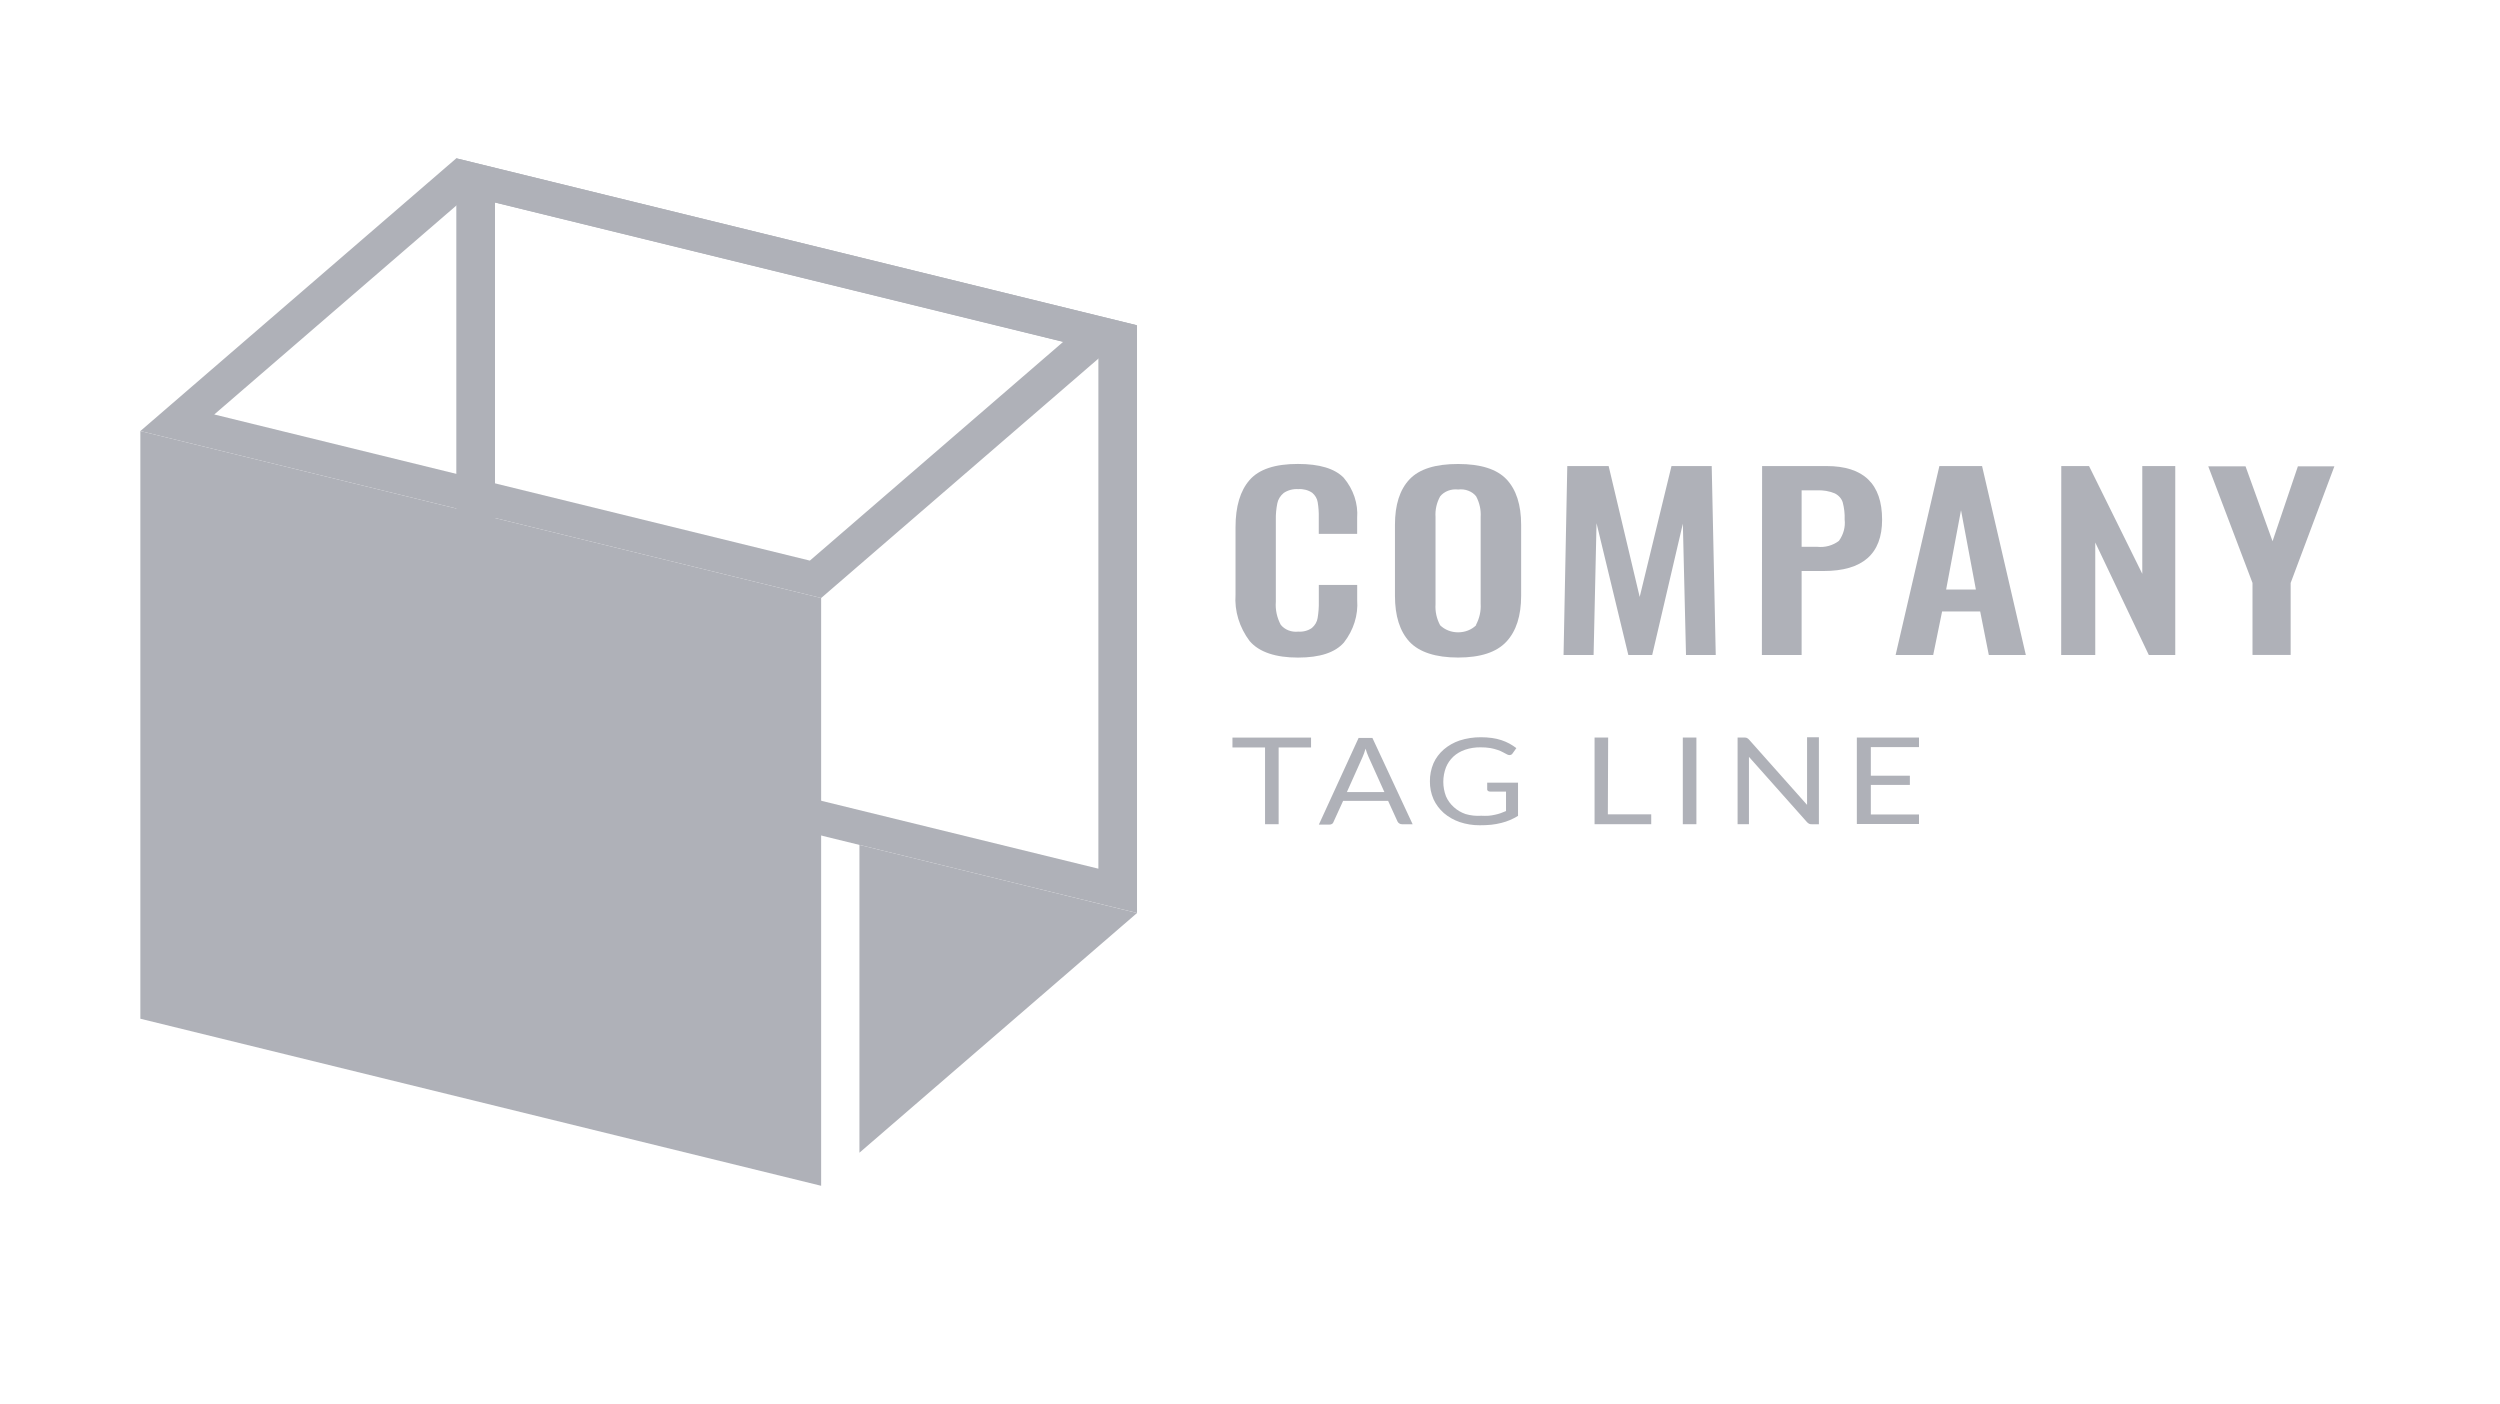
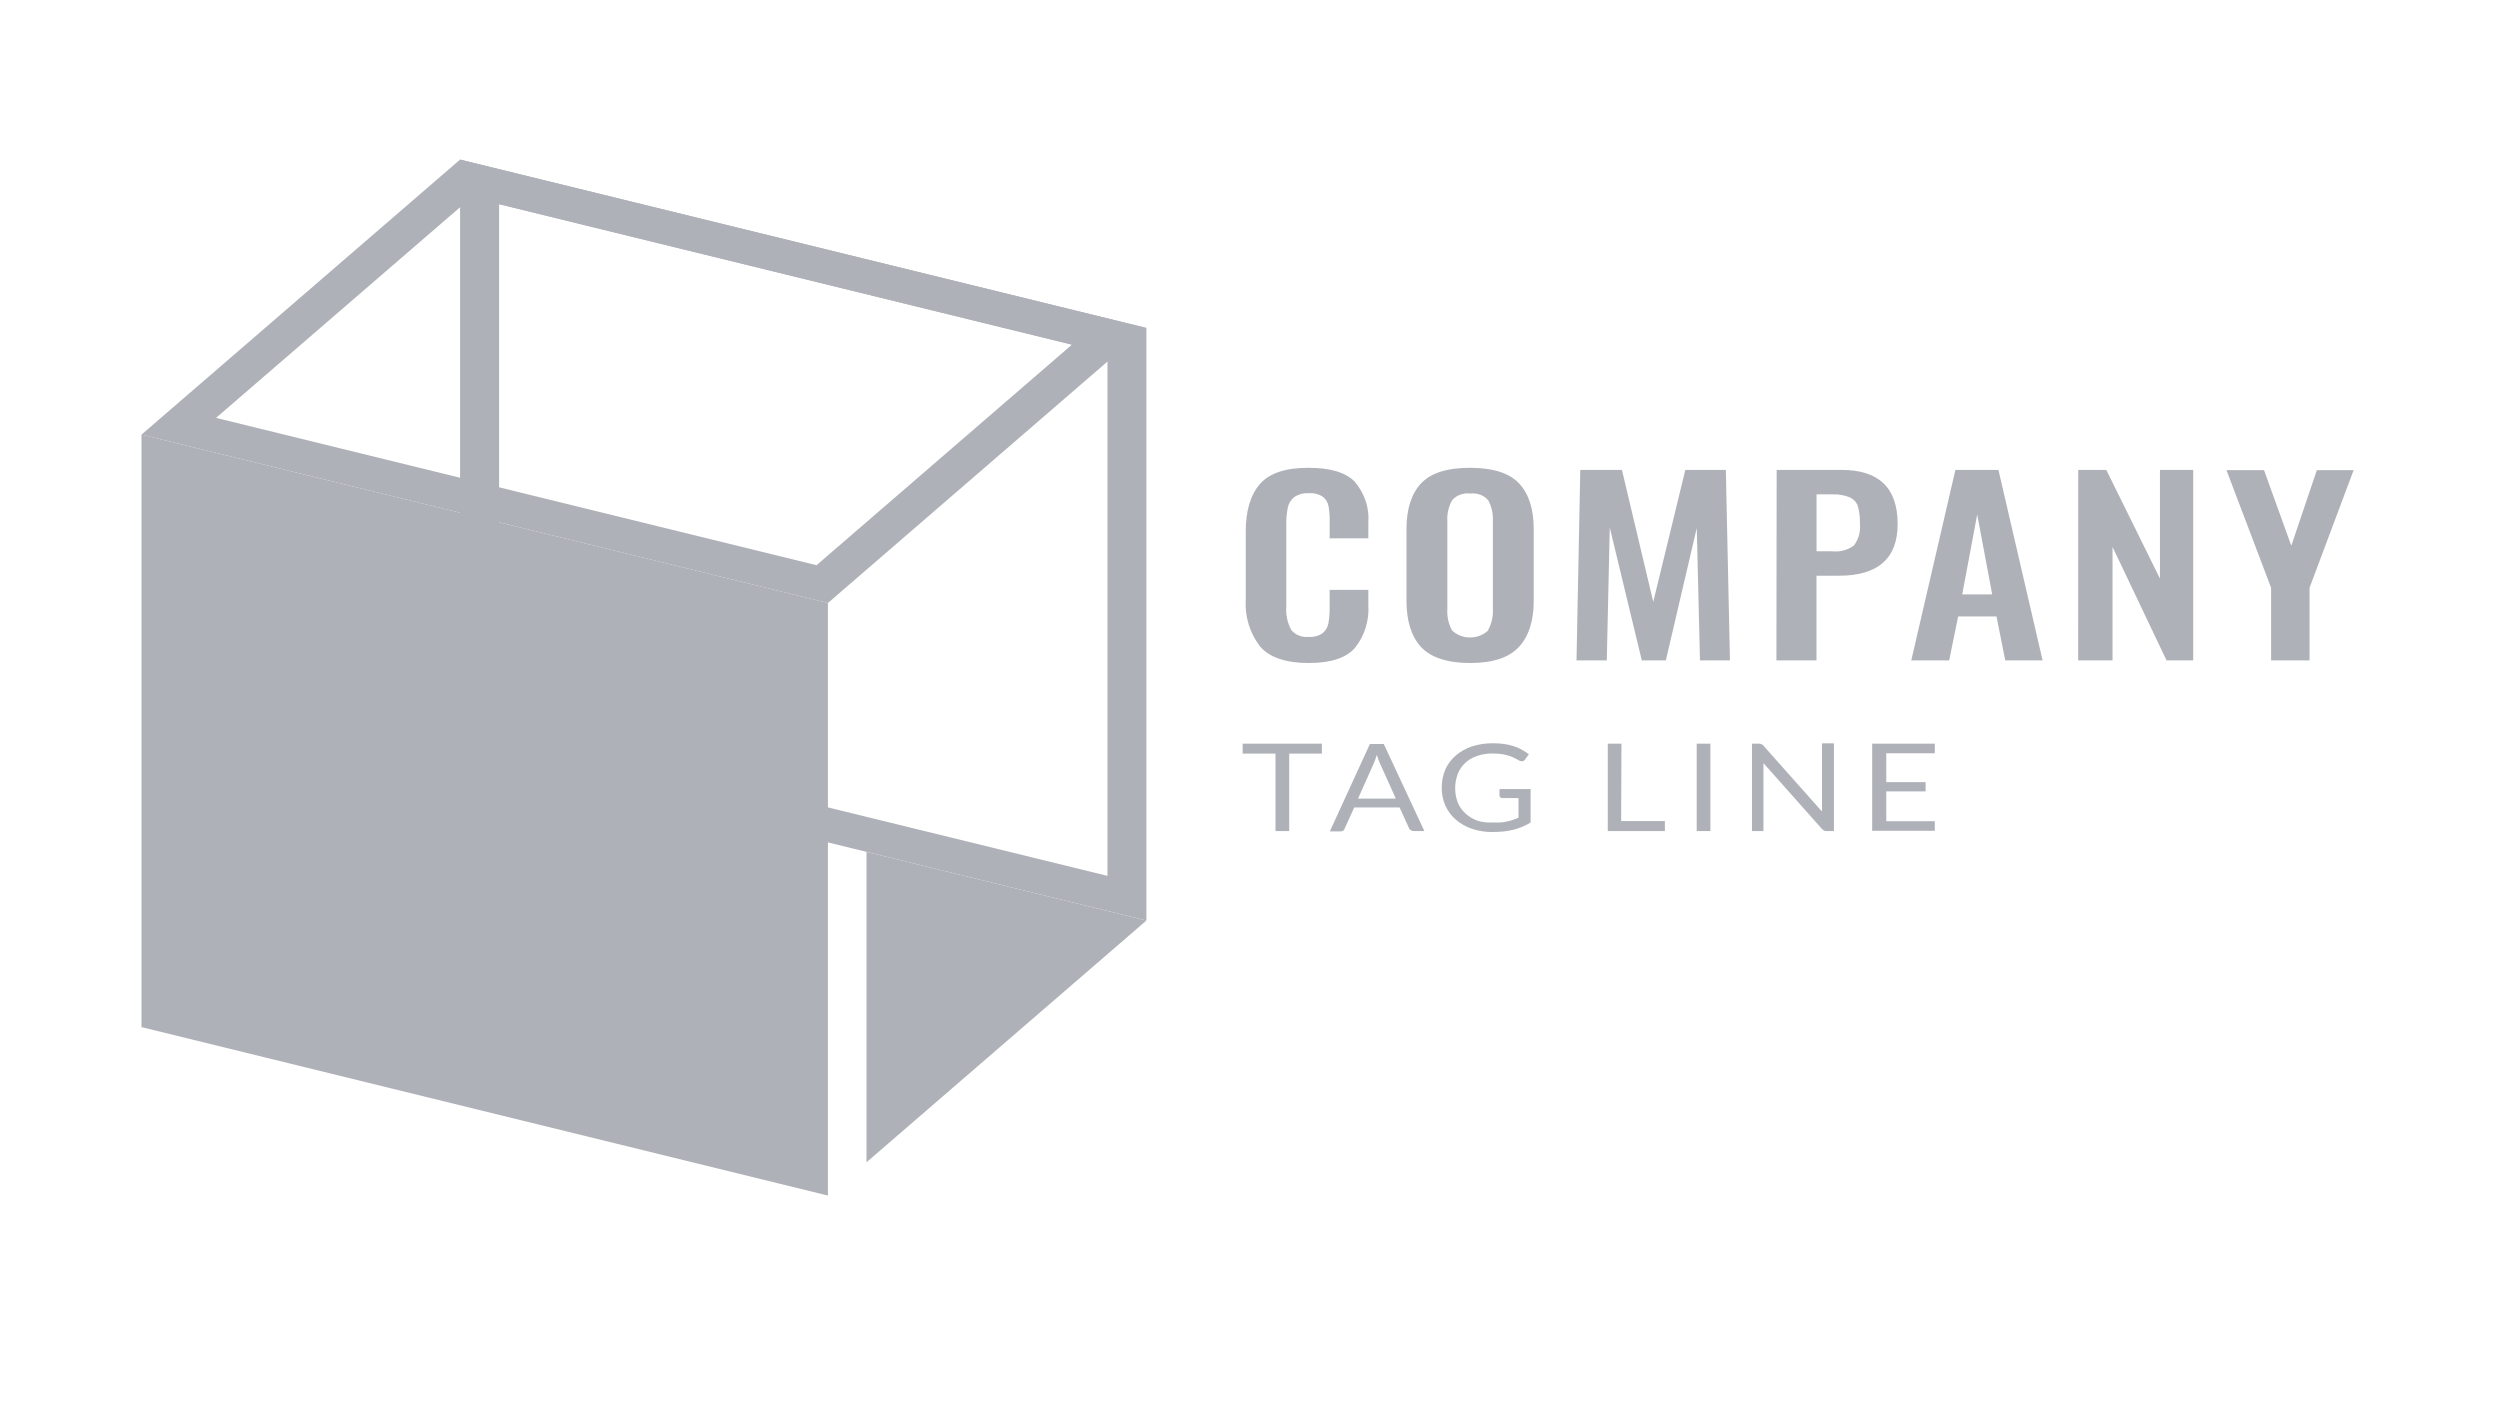
- <svg xmlns="http://www.w3.org/2000/svg" version="1.1" width="57" height="32" viewBox="0 0 57 32">
-   <path fill="#afb1b8" d="M28.493 14.618c-0.236-0.315-0.349-0.686-0.323-1.061v-1.538c0-0.471 0.107-0.83 0.321-1.075s0.581-0.367 1.102-0.366c0.489 0 0.836 0.104 1.042 0.313 0.224 0.266 0.333 0.592 0.308 0.92v0.361h-0.875v-0.366c0.003-0.12-0.005-0.24-0.025-0.358-0.013-0.081-0.057-0.156-0.125-0.213-0.090-0.061-0.203-0.091-0.317-0.083-0.12-0.008-0.239 0.024-0.333 0.088-0.076 0.063-0.127 0.145-0.145 0.235-0.025 0.126-0.037 0.253-0.034 0.38v1.866c-0.014 0.18 0.025 0.36 0.112 0.524 0.044 0.055 0.104 0.099 0.175 0.127s0.149 0.038 0.226 0.029c0.112 0.008 0.223-0.022 0.31-0.084 0.071-0.061 0.117-0.141 0.13-0.227 0.020-0.124 0.030-0.249 0.027-0.374v-0.379h0.875v0.346c0.025 0.342-0.082 0.682-0.303 0.967-0.201 0.228-0.544 0.343-1.047 0.343s-0.884-0.122-1.1-0.375z" />
-   <path fill="#afb1b8" d="M32.137 14.633c-0.221-0.239-0.332-0.588-0.332-1.050v-1.617c0-0.457 0.11-0.802 0.332-1.037s0.591-0.351 1.109-0.35c0.515 0 0.882 0.117 1.103 0.35 0.221 0.235 0.333 0.58 0.333 1.037v1.617c0 0.457-0.112 0.807-0.337 1.048s-0.591 0.361-1.1 0.361c-0.509 0-0.886-0.122-1.109-0.36zM33.654 14.245c0.079-0.15 0.115-0.314 0.105-0.479v-1.98c0.010-0.161-0.025-0.322-0.103-0.469-0.044-0.057-0.106-0.101-0.179-0.129s-0.152-0.037-0.231-0.027c-0.079-0.009-0.159 0-0.231 0.028s-0.135 0.072-0.18 0.129c-0.080 0.146-0.116 0.308-0.105 0.469v1.99c-0.011 0.165 0.025 0.329 0.105 0.479 0.051 0.050 0.114 0.091 0.185 0.119s0.147 0.042 0.225 0.042c0.078 0 0.154-0.014 0.225-0.042s0.134-0.068 0.185-0.119v-0.009z" />
-   <path fill="#afb1b8" d="M35.735 10.626h0.942l0.708 2.984 0.725-2.984h0.917l0.092 4.308h-0.678l-0.072-2.994-0.699 2.994h-0.544l-0.725-3.005-0.067 3.005h-0.685l0.085-4.308z" />
-   <path fill="#afb1b8" d="M40.176 10.626h1.468c0.846 0 1.268 0.408 1.268 1.223 0 0.781-0.445 1.171-1.335 1.17h-0.5v1.915h-0.906l0.005-4.308zM41.43 12.467c0.090 0.010 0.18 0.003 0.266-0.021s0.165-0.063 0.232-0.115c0.104-0.146 0.15-0.316 0.13-0.486 0.005-0.131-0.010-0.263-0.044-0.391-0.013-0.043-0.036-0.083-0.067-0.118s-0.070-0.065-0.114-0.087c-0.126-0.052-0.265-0.076-0.404-0.069h-0.352v1.287h0.352z" />
-   <path fill="#afb1b8" d="M44.218 10.626h0.973l0.998 4.308h-0.844l-0.197-0.993h-0.868l-0.203 0.993h-0.857l0.998-4.308zM45.050 13.441l-0.339-1.808-0.339 1.808h0.678z" />
-   <path fill="#afb1b8" d="M46.996 10.626h0.634l1.214 2.457v-2.457h0.752v4.308h-0.603l-1.221-2.565v2.565h-0.777l0.002-4.308z" />
-   <path fill="#afb1b8" d="M51.357 13.291l-1.009-2.659h0.85l0.616 1.708 0.578-1.708h0.832l-0.997 2.659v1.642h-0.87v-1.642z" />
-   <path fill="#afb1b8" d="M29.892 16.817v0.225h-0.739v1.75h-0.31v-1.75h-0.743v-0.225h1.792z" />
-   <path fill="#afb1b8" d="M32.209 18.793h-0.239c-0.024 0.001-0.048-0.005-0.067-0.019-0.018-0.011-0.032-0.027-0.040-0.045l-0.214-0.469h-1.026l-0.214 0.469c-0.006 0.020-0.017 0.038-0.033 0.053-0.019 0.013-0.043 0.020-0.067 0.019h-0.239l0.906-1.976h0.315l0.917 1.968zM30.709 18.059h0.855l-0.362-0.804c-0.027-0.061-0.049-0.123-0.067-0.186-0.013 0.038-0.024 0.073-0.034 0.105l-0.033 0.083-0.359 0.802z" />
-   <path fill="#afb1b8" d="M33.771 18.599c0.057 0.003 0.114 0.003 0.17 0 0.049-0.004 0.097-0.012 0.145-0.023 0.044-0.009 0.088-0.021 0.13-0.036 0.040-0.014 0.080-0.031 0.121-0.048v-0.444h-0.362c-0.009 0-0.018-0.001-0.026-0.003s-0.016-0.007-0.023-0.012c-0.006-0.004-0.011-0.010-0.014-0.016s-0.005-0.013-0.004-0.020v-0.152h0.703v0.757c-0.057 0.035-0.118 0.067-0.181 0.094-0.065 0.028-0.132 0.050-0.201 0.067-0.074 0.019-0.15 0.032-0.227 0.041-0.088 0.008-0.176 0.013-0.264 0.012-0.156 0.001-0.311-0.024-0.457-0.073-0.136-0.047-0.259-0.117-0.362-0.206-0.101-0.090-0.18-0.196-0.234-0.313-0.057-0.131-0.085-0.27-0.083-0.41-0.002-0.141 0.026-0.281 0.082-0.413 0.052-0.117 0.132-0.224 0.234-0.313 0.103-0.089 0.227-0.159 0.362-0.205 0.155-0.050 0.32-0.075 0.486-0.074 0.084-0 0.169 0.006 0.252 0.017 0.074 0.010 0.146 0.027 0.216 0.050 0.063 0.021 0.124 0.047 0.181 0.078 0.056 0.031 0.108 0.065 0.158 0.103l-0.087 0.122c-0.007 0.011-0.017 0.021-0.029 0.027s-0.027 0.010-0.041 0.010c-0.020-0.001-0.040-0.006-0.056-0.016-0.027-0.013-0.056-0.028-0.089-0.047-0.038-0.021-0.079-0.039-0.121-0.053-0.054-0.019-0.11-0.033-0.167-0.044-0.076-0.012-0.153-0.018-0.23-0.017-0.12-0.001-0.238 0.017-0.35 0.055-0.101 0.035-0.192 0.088-0.266 0.156-0.075 0.071-0.132 0.155-0.169 0.246-0.081 0.214-0.081 0.445 0 0.659 0.040 0.093 0.101 0.178 0.181 0.249 0.074 0.068 0.164 0.121 0.265 0.156 0.115 0.034 0.237 0.047 0.359 0.039z" />
-   <path fill="#afb1b8" d="M36.659 18.567h0.989v0.225h-1.292v-1.976h0.31l-0.007 1.75z" />
-   <path fill="#afb1b8" d="M38.678 18.792h-0.31v-1.976h0.31v1.976z" />
-   <path fill="#afb1b8" d="M39.83 16.826c0.018 0.009 0.034 0.021 0.047 0.036l1.324 1.489c-0.002-0.023-0.002-0.047 0-0.070 0-0.022 0-0.044 0-0.064v-1.408h0.27v1.984h-0.156c-0.023 0.002-0.046-0.002-0.067-0.011-0.019-0.010-0.035-0.023-0.049-0.038l-1.323-1.488c0 0.023 0 0.045 0 0.067s0 0.042 0 0.061v1.408h-0.259v-1.976h0.161c0.017 0 0.035 0.003 0.051 0.009z" />
-   <path fill="#afb1b8" d="M43.753 16.817v0.217h-1.098v0.652h0.89v0.21h-0.89v0.674h1.098v0.217h-1.417v-1.971h1.417z" />
-   <path fill="#afb1b8" d="M11.286 4.616l13.757 3.372v11.818l-13.757-3.371v-11.819zM10.404 3.609v13.401l15.52 3.806v-13.399l-15.52-3.807z" />
-   <path fill="#afb1b8" d="M18.722 27.036l-15.522-3.809v-13.399l15.522 3.807v13.401z" />
-   <path fill="#afb1b8" d="M10.661 4.465l13.578 3.33-5.774 4.987-13.58-3.332 5.776-4.985zM10.404 3.609l-7.204 6.219 15.522 3.807 7.202-6.219-15.52-3.807z" />
-   <path fill="#afb1b8" d="M19.595 26.282l6.329-5.465-6.329-1.553v7.018z" />
+ <svg xmlns="http://www.w3.org/2000/svg" width="106" height="60" fill="none">
+   <path d="M53.425 27.408a2.947 2.947 0 0 1-.605-1.988v-2.884c0-.883.2-1.555.602-2.015.4-.46 1.089-.688 2.065-.686.917 0 1.569.196 1.953.587.42.499.625 1.109.578 1.724v.678h-1.64v-.687c.005-.224-.01-.449-.048-.671a.65.65 0 0 0-.235-.399.95.95 0 0 0-.594-.155 1.005 1.005 0 0 0-.625.164.768.768 0 0 0-.272.44 3.332 3.332 0 0 0-.065.713v3.499c-.026.337.047.675.21.982a.77.77 0 0 0 .328.238.9.9 0 0 0 .424.055.893.893 0 0 0 .58-.158.704.704 0 0 0 .245-.425c.038-.232.056-.467.051-.701v-.71h1.641v.648a2.64 2.64 0 0 1-.567 1.813c-.377.428-1.02.642-1.964.642s-1.658-.229-2.062-.704ZM60.257 27.438c-.415-.45-.622-1.103-.622-1.968v-3.033c0-.857.207-1.505.622-1.945.414-.44 1.107-.659 2.079-.657.965 0 1.654.22 2.069.657.414.44.625 1.088.625 1.945v3.032c0 .857-.21 1.514-.632 1.966-.421.451-1.107.677-2.062.677-.955 0-1.661-.229-2.08-.674Zm2.843-.728c.149-.28.216-.589.197-.897v-3.714a1.65 1.65 0 0 0-.193-.88.776.776 0 0 0-.335-.241.907.907 0 0 0-.433-.052.918.918 0 0 0-.434.052.786.786 0 0 0-.337.241c-.15.275-.217.578-.197.88v3.731c-.02.309.047.617.197.898.095.094.214.17.346.222a1.158 1.158 0 0 0 .843 0c.133-.052.25-.128.346-.222v-.018ZM67.004 19.924h1.766l1.328 5.595 1.36-5.595h1.718L73.35 28h-1.271l-.136-5.613L70.632 28h-1.02l-1.358-5.634L68.128 28h-1.284l.16-8.076ZM75.33 19.924h2.752c1.585 0 2.378.764 2.378 2.293 0 1.464-.835 2.196-2.504 2.194h-.937V28H75.32l.01-8.077Zm2.351 3.451c.168.019.338.006.5-.039.16-.044.31-.117.434-.216.195-.273.281-.593.245-.912a2.525 2.525 0 0 0-.082-.733.594.594 0 0 0-.125-.222.703.703 0 0 0-.214-.162 1.759 1.759 0 0 0-.758-.13h-.659v2.414h.66ZM82.91 19.924h1.824L86.606 28h-1.584l-.37-1.862h-1.627L82.645 28h-1.607l1.871-8.076Zm1.559 5.279-.636-3.39-.635 3.39h1.27ZM88.117 19.924h1.19l2.275 4.607v-4.607h1.41V28h-1.131l-2.29-4.81V28h-1.457l.003-8.076ZM96.294 24.92l-1.892-4.985h1.594l1.155 3.203 1.083-3.203h1.56l-1.869 4.986V28h-1.63v-3.08ZM56.048 31.532v.422h-1.386v3.282h-.581v-3.282h-1.393v-.422h3.36ZM60.393 35.236h-.449a.2.2 0 0 1-.126-.035.194.194 0 0 1-.074-.085l-.401-.88H57.42l-.4.88a.243.243 0 0 1-.062.1.208.208 0 0 1-.126.035h-.448l1.699-3.704h.59l1.72 3.69Zm-2.813-1.375h1.603l-.68-1.508a2.699 2.699 0 0 1-.125-.349c-.024.07-.044.138-.064.197l-.062.155-.672 1.505ZM63.321 34.872c.107.005.213.005.32 0 .091-.008.182-.023.271-.044.083-.017.165-.04.245-.067.075-.027.15-.059.227-.091v-.833h-.679a.137.137 0 0 1-.092-.03.086.086 0 0 1-.026-.03.074.074 0 0 1-.008-.037v-.284h1.318v1.42a2.578 2.578 0 0 1-.716.301c-.14.036-.281.061-.425.077-.165.016-.33.023-.496.023a2.59 2.59 0 0 1-.856-.138 2.09 2.09 0 0 1-.68-.387 1.79 1.79 0 0 1-.438-.587 1.851 1.851 0 0 1-.156-.768 1.92 1.92 0 0 1 .153-.774c.097-.22.247-.42.438-.587.194-.167.425-.297.68-.384.29-.095.6-.142.91-.138.158 0 .316.01.472.032.138.02.274.051.404.094.12.038.233.088.34.147.104.058.203.122.296.193l-.163.229a.142.142 0 0 1-.055.05.17.17 0 0 1-.078.02.222.222 0 0 1-.105-.029 2.113 2.113 0 0 1-.167-.088 1.504 1.504 0 0 0-.227-.1 2.127 2.127 0 0 0-.313-.082 2.614 2.614 0 0 0-.431-.032 2.009 2.009 0 0 0-.656.103c-.189.065-.36.165-.5.293a1.29 1.29 0 0 0-.315.46 1.732 1.732 0 0 0 0 1.235c.074.175.19.333.34.467.139.127.308.227.495.293.216.064.445.089.673.073ZM68.736 34.814h1.855v.422H68.17v-3.704h.58l-.013 3.282ZM72.52 35.236h-.58v-3.704h.58v3.704ZM74.681 31.55a.28.28 0 0 1 .089.067l2.483 2.792a.881.881 0 0 1 0-.132V31.517h.506v3.72h-.292a.275.275 0 0 1-.126-.021.328.328 0 0 1-.091-.07l-2.48-2.79v2.88h-.486v-3.704h.302c.033 0 .066.006.095.017ZM82.036 31.532v.407h-2.058v1.223h1.668v.393h-1.668v1.264h2.058v.408H79.38v-3.695h2.656ZM21.162 8.656l25.795 6.323v22.158l-25.795-6.32V8.655Zm-1.655-1.89v25.127l29.1 7.136V13.905l-29.1-7.138Z" fill="#AFB1B8" />
+   <path d="M35.104 50.692 6 43.55V18.427l29.104 7.139v25.126Z" fill="#AFB1B8" />
+   <path d="m19.99 8.371 25.458 6.244-10.827 9.35L9.16 17.718 19.99 8.37Zm-.483-1.604L6 18.427l29.104 7.14 13.504-11.662-29.1-7.138ZM36.741 49.279 48.608 39.03 36.74 36.12v13.16Z" fill="#AFB1B8" />
</svg>
